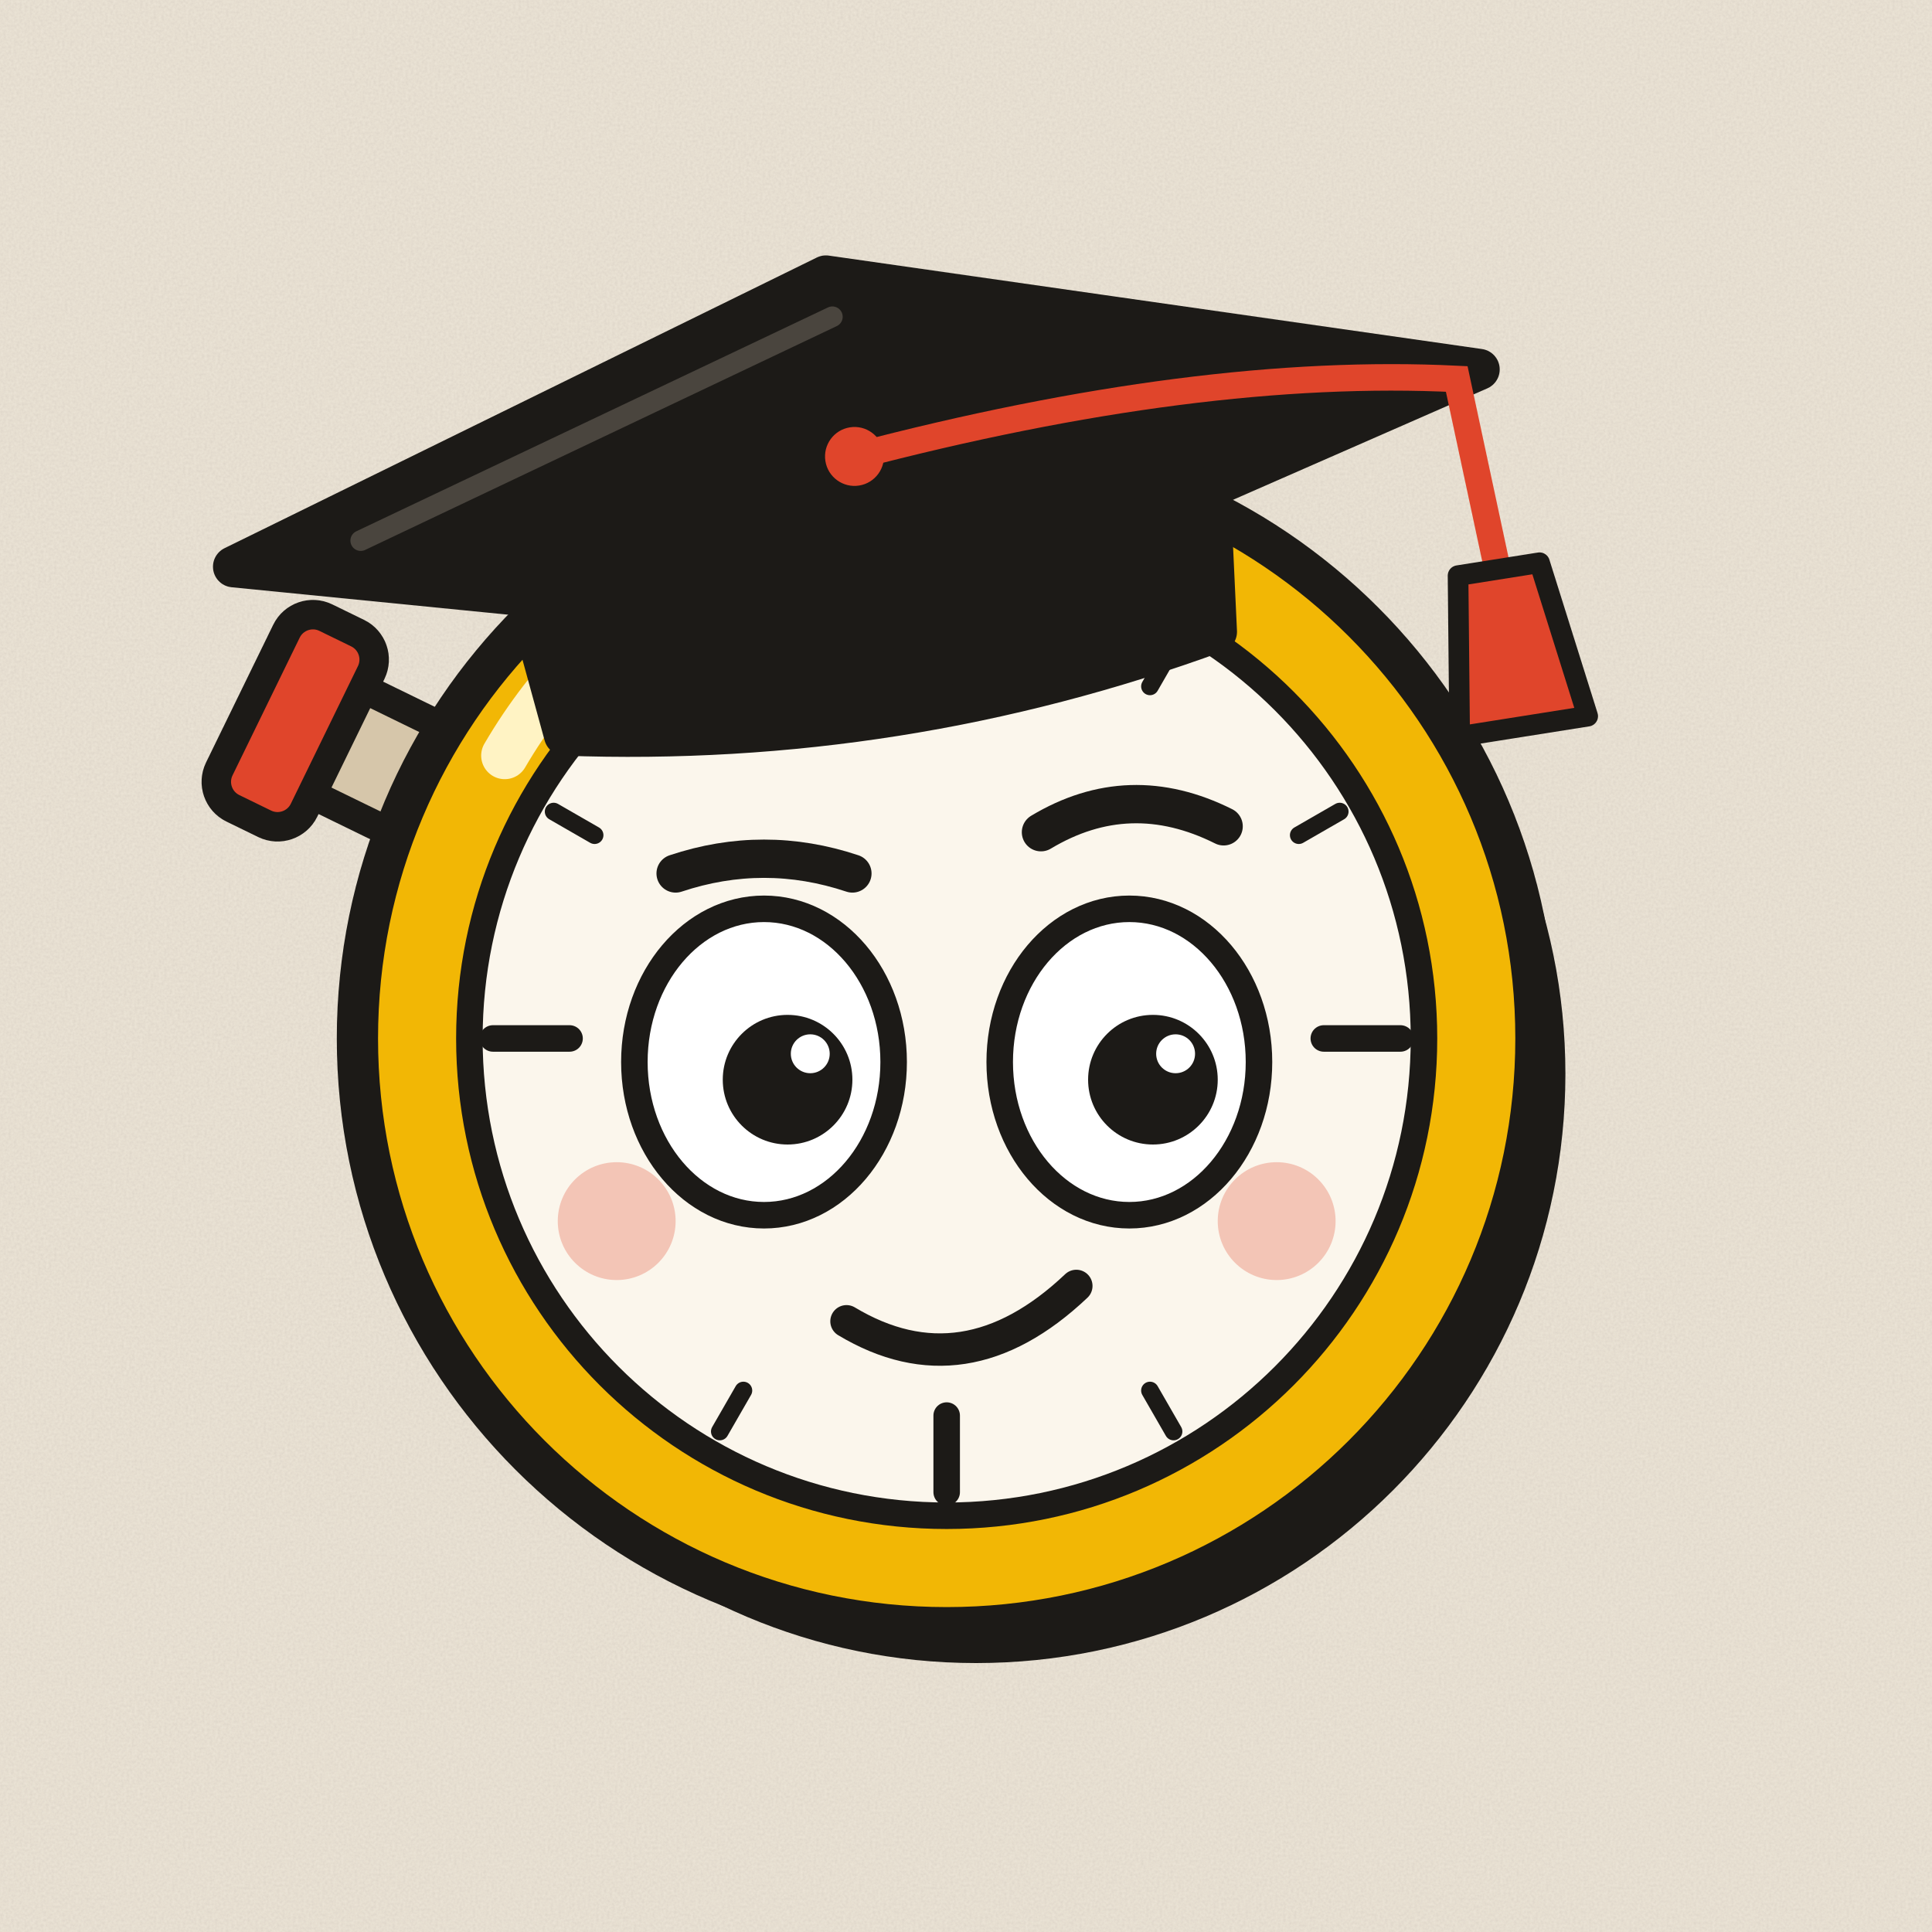
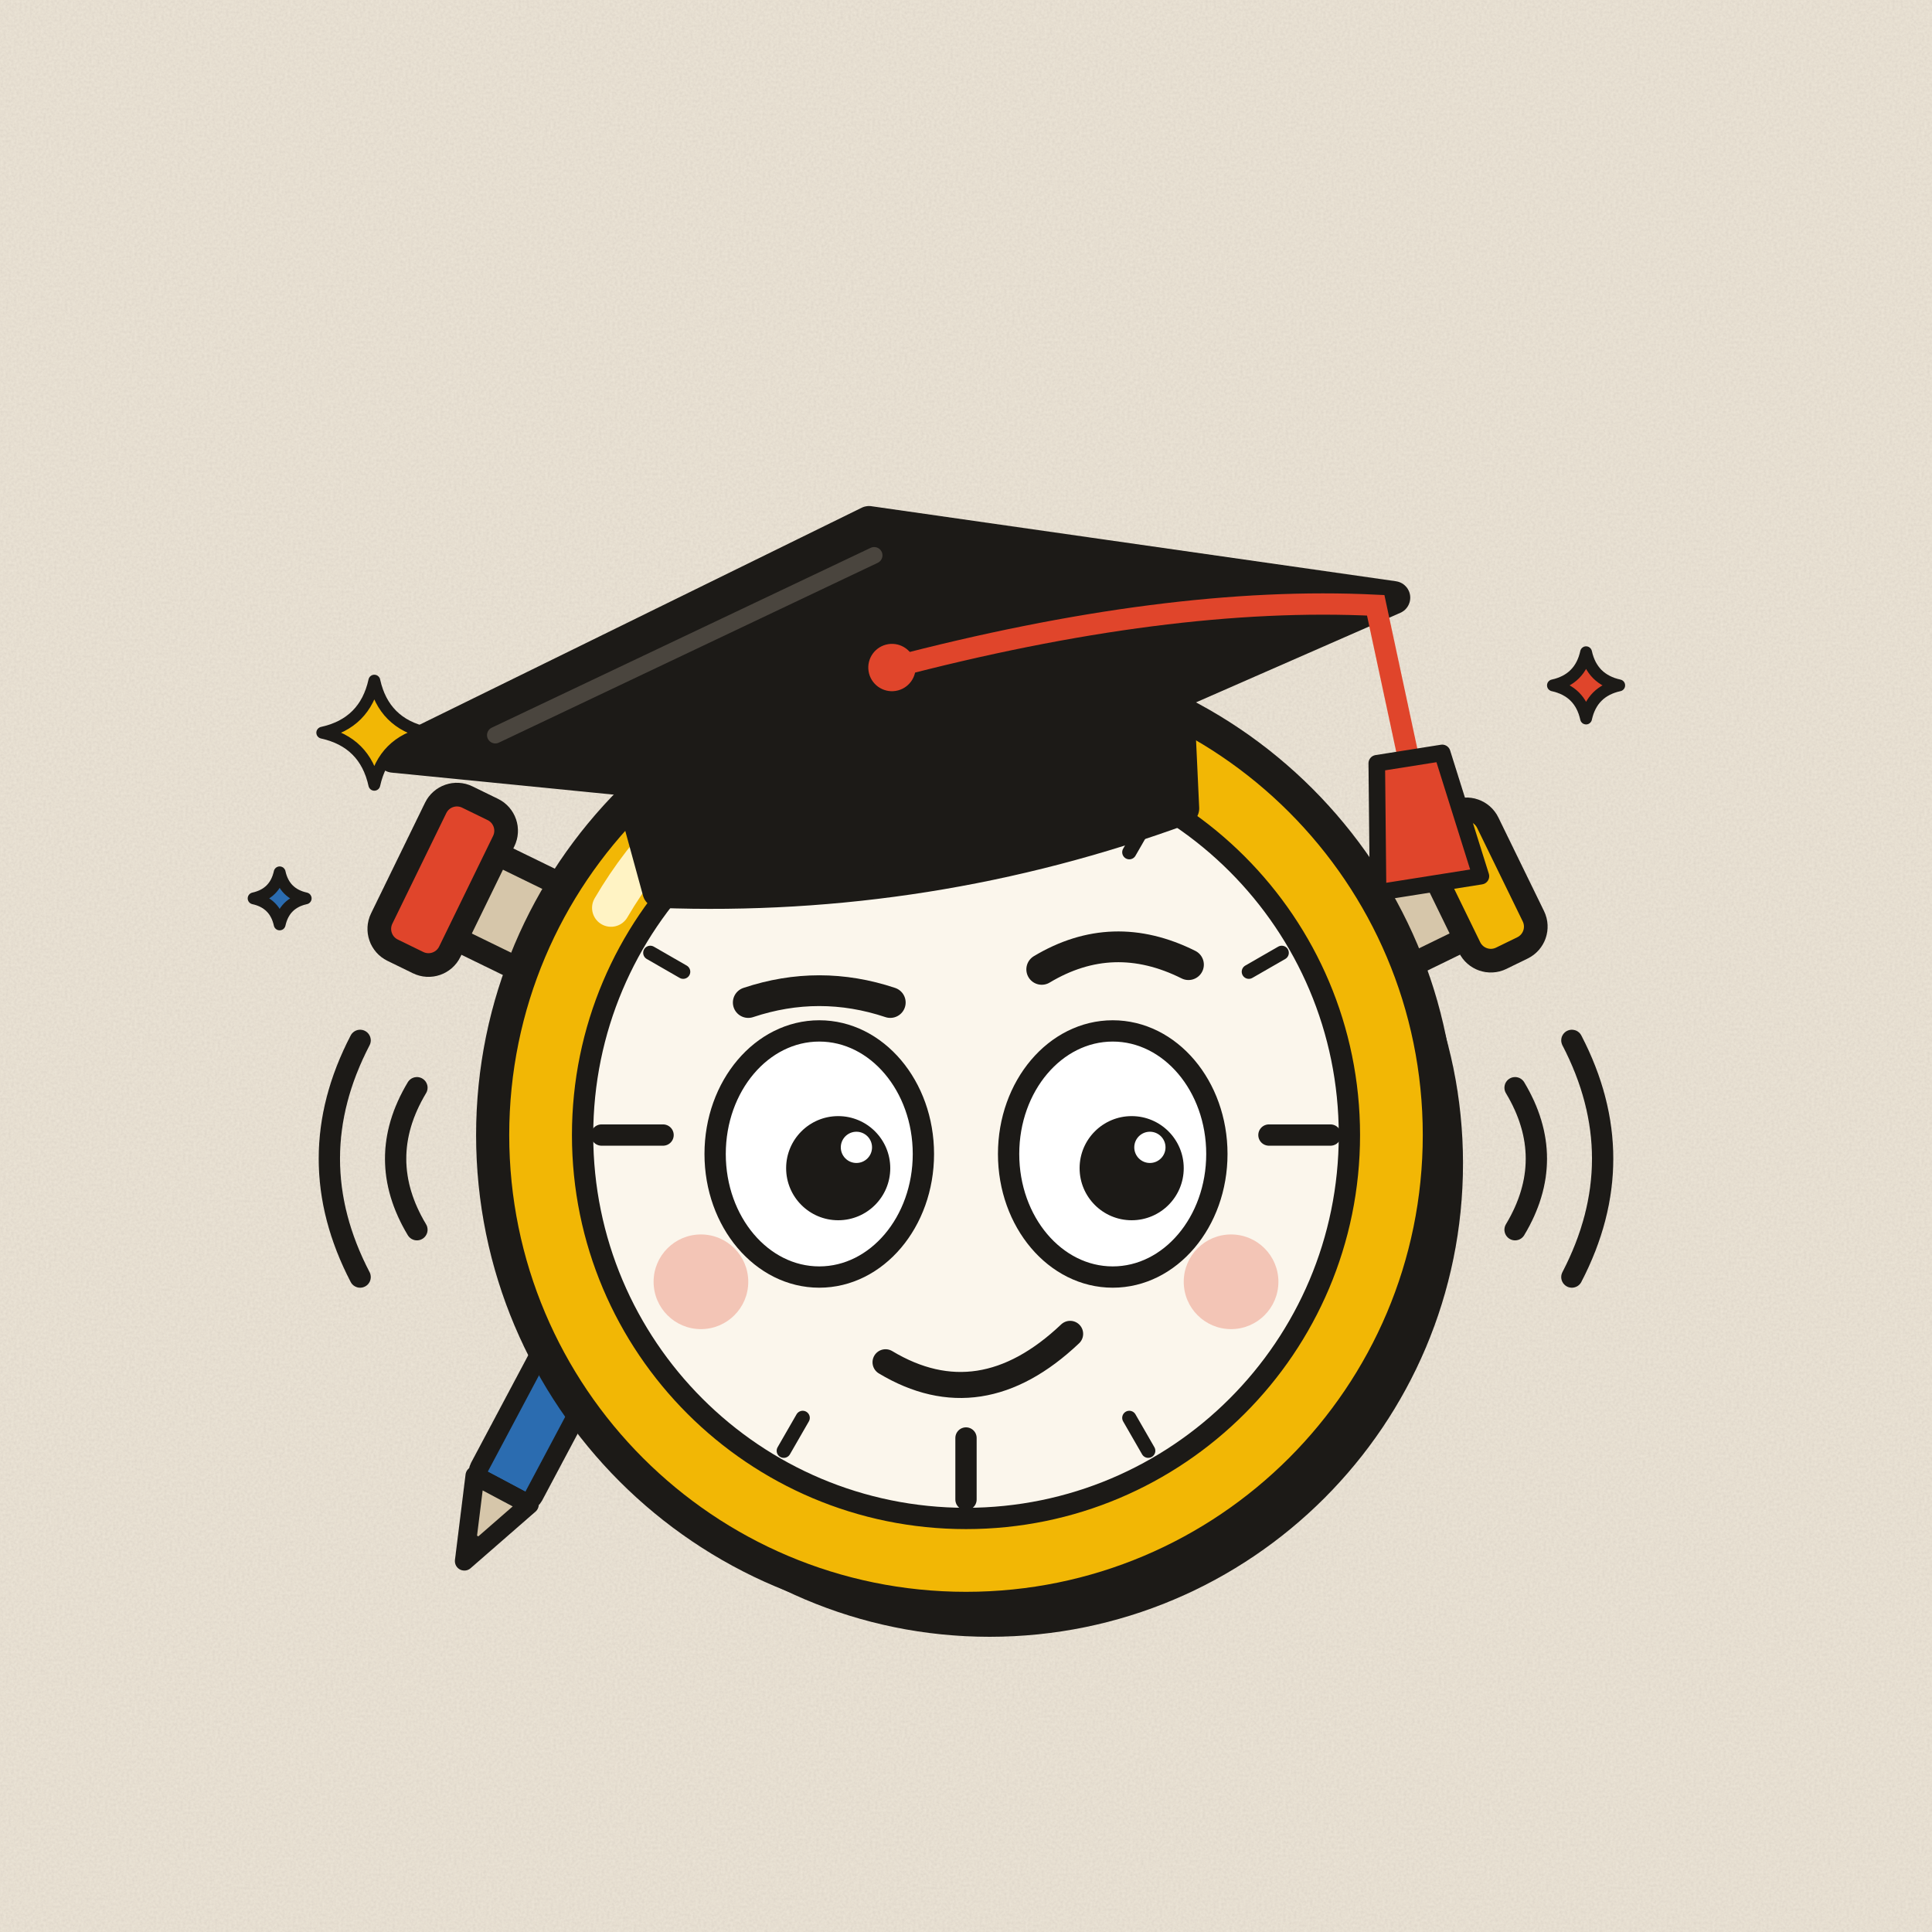
<svg xmlns="http://www.w3.org/2000/svg" width="800" height="800" viewBox="0 0 800 800">
  <defs>
    <filter id="gr">
      <feTurbulence type="fractalNoise" baseFrequency=".9" numOctaves="2" seed="4" />
      <feColorMatrix values="0 0 0 0 0  0 0 0 0 0  0 0 0 0 0  0 0 0 .07 0" />
    </filter>
  </defs>
  <rect width="800" height="800" fill="#EEE6D8" />
  <rect width="800" height="800" filter="url(#gr)" />
-   <g transform="translate(392,430) scale(1.22)">
+   <g transform="translate(400,470) scale(.98)">
    <g class="daki">
+       <g transform="translate(-196,150) rotate(28)">
+         <rect x="-13" y="-120" width="26" height="120" rx="4" fill="#2B6CB0" stroke="#1C1A17" stroke-width="8" />
+         <rect x="-13" y="-120" width="26" height="22" rx="4" fill="#E0452B" stroke="#1C1A17" stroke-width="8" />
+         <path d="M-13,0 L0,34 L13,0 Z" fill="#D6C6AA" stroke="#1C1A17" stroke-width="8" stroke-linejoin="round" />
+         <path d="M-4,22 L0,34 L4,22 Z" fill="#1C1A17" />
+       </g>
      <g transform="rotate(-64)">
        <rect x="-20" y="-236" width="40" height="44" rx="6" fill="#D6C6AA" stroke="#1C1A17" stroke-width="10" />
        <rect x="-36" y="-262" width="72" height="32" rx="10" fill="#E0452B" stroke="#1C1A17" stroke-width="10" />
+       </g>
+       <g transform="rotate(64)">
+         <rect x="-18" y="-232" width="36" height="40" rx="6" fill="#D6C6AA" stroke="#1C1A17" stroke-width="10" />
+         <rect x="-32" y="-256" width="64" height="30" rx="10" fill="#F2B705" stroke="#1C1A17" stroke-width="10" />
      </g>
      <circle cx="10" cy="12" r="200" fill="#1C1A17" />
      <circle r="200" fill="#F2B705" stroke="#1C1A17" stroke-width="14" />
      <path d="M-150,-96 A178,178 0 0 1 -86,-160" fill="none" stroke="#FFF3C4" stroke-width="16" stroke-linecap="round" />
      <circle r="162" fill="#FBF6EC" stroke="#1C1A17" stroke-width="9" />
      <line x1="0.0" y1="-128.0" x2="0.0" y2="-154.0" stroke="#1C1A17" stroke-width="9" stroke-linecap="round" />
      <line x1="69.0" y1="-119.5" x2="77.0" y2="-133.4" stroke="#1C1A17" stroke-width="6" stroke-linecap="round" />
      <line x1="119.5" y1="-69.0" x2="133.4" y2="-77.0" stroke="#1C1A17" stroke-width="6" stroke-linecap="round" />
      <line x1="128.0" y1="-0.0" x2="154.0" y2="-0.0" stroke="#1C1A17" stroke-width="9" stroke-linecap="round" />
      <line x1="69.0" y1="119.5" x2="77.0" y2="133.4" stroke="#1C1A17" stroke-width="6" stroke-linecap="round" />
      <line x1="0.0" y1="128.0" x2="0.0" y2="154.0" stroke="#1C1A17" stroke-width="9" stroke-linecap="round" />
      <line x1="-69.0" y1="119.5" x2="-77.0" y2="133.4" stroke="#1C1A17" stroke-width="6" stroke-linecap="round" />
      <line x1="-128.0" y1="0.0" x2="-154.0" y2="0.0" stroke="#1C1A17" stroke-width="9" stroke-linecap="round" />
      <line x1="-119.5" y1="-69.0" x2="-133.4" y2="-77.0" stroke="#1C1A17" stroke-width="6" stroke-linecap="round" />
      <line x1="-69.0" y1="-119.5" x2="-77.0" y2="-133.4" stroke="#1C1A17" stroke-width="6" stroke-linecap="round" />
      <circle cx="-112" cy="62" r="20" fill="#E0452B" opacity=".28" />
      <circle cx="112" cy="62" r="20" fill="#E0452B" opacity=".28" />
      <g class="daki-eyes">
        <ellipse cx="-62" cy="8" rx="44" ry="52" fill="#fff" stroke="#1C1A17" stroke-width="9" />
        <circle cx="-54" cy="14" r="22" fill="#1C1A17" />
        <circle cx="-46.3" cy="5.2" r="6.6" fill="#fff" />
        <ellipse cx="62" cy="8" rx="44" ry="52" fill="#fff" stroke="#1C1A17" stroke-width="9" />
        <circle cx="70" cy="14" r="22" fill="#1C1A17" />
        <circle cx="77.7" cy="5.2" r="6.6" fill="#fff" />
      </g>
      <g class="daki-face">
        <path d="M-92,-56 Q-62,-66 -32,-56" stroke="#1C1A17" stroke-width="13" stroke-linecap="round" fill="none" />
        <path d="M32,-70 Q62,-88 94,-72" stroke="#1C1A17" stroke-width="13" stroke-linecap="round" fill="none" />
        <path d="M-34,96 Q6,120 44,84" fill="none" stroke="#1C1A17" stroke-width="11" stroke-linecap="round" stroke-linejoin="round" />
      </g>
      <g transform="rotate(-9)">
        <path d="M-118,-176 L118,-176 L112,-122 Q0,-100 -112,-122 Z" fill="#1C1A17" stroke="#1C1A17" stroke-width="14" stroke-linejoin="round" />
        <path d="M-214,-196 L0,-262 L214,-196 L0,-140 Z" fill="#1C1A17" stroke="#1C1A17" stroke-width="14" stroke-linejoin="round" />
        <path d="M-170,-198 L0,-248" stroke="#4A453E" stroke-width="7" stroke-linecap="round" />
        <circle cx="0" cy="-200" r="13" fill="#E0452B" stroke="#1C1A17" stroke-width="6" />
        <path d="M0,-200 Q120,-212 206,-194 L210,-120" fill="none" stroke="#E0452B" stroke-width="9" stroke-linecap="round" />
        <path d="M196,-128 L224,-128 L232,-74 L188,-74 Z" fill="#E0452B" stroke="#1C1A17" stroke-width="7" stroke-linejoin="round" />
      </g>
+       <path d="M-232,-20 Q-250,10 -232,40" fill="none" stroke="#1C1A17" stroke-width="9" stroke-linecap="round" />
+       <path d="M-256,-40 Q-282,10 -256,60" fill="none" stroke="#1C1A17" stroke-width="9" stroke-linecap="round" />
+       <path d="M232,-20 Q250,10 232,40" fill="none" stroke="#1C1A17" stroke-width="9" stroke-linecap="round" />
+       <path d="M256,-40 Q282,10 256,60" fill="none" stroke="#1C1A17" stroke-width="9" stroke-linecap="round" />
+       <g class="daki-sparks">
+         <path d="M-250,-192 Q-246.04,-173.96 -228,-170 Q-246.04,-166.04 -250,-148 Q-253.96,-166.04 -272,-170 Q-253.96,-173.96 -250,-192 Z" fill="#F2B705" stroke="#1C1A17" stroke-width="5" stroke-linejoin="round" />
+         <path d="M262,-204 Q264.52,-192.52 276,-190 Q264.52,-187.48 262,-176 Q259.48,-187.48 248,-190 Q259.48,-192.52 262,-204 Z" fill="#E0452B" stroke="#1C1A17" stroke-width="5" stroke-linejoin="round" />
+         <path d="M-290,-111 Q-288.02,-101.98 -279,-100 Q-288.02,-98.02 -290,-89 Q-291.98,-98.02 -301,-100 Q-291.98,-101.98 -290,-111 Z" fill="#2B6CB0" stroke="#1C1A17" stroke-width="5" stroke-linejoin="round" />
+       </g>
+       <g class="daki-fx" />
    </g>
  </g>
</svg>
